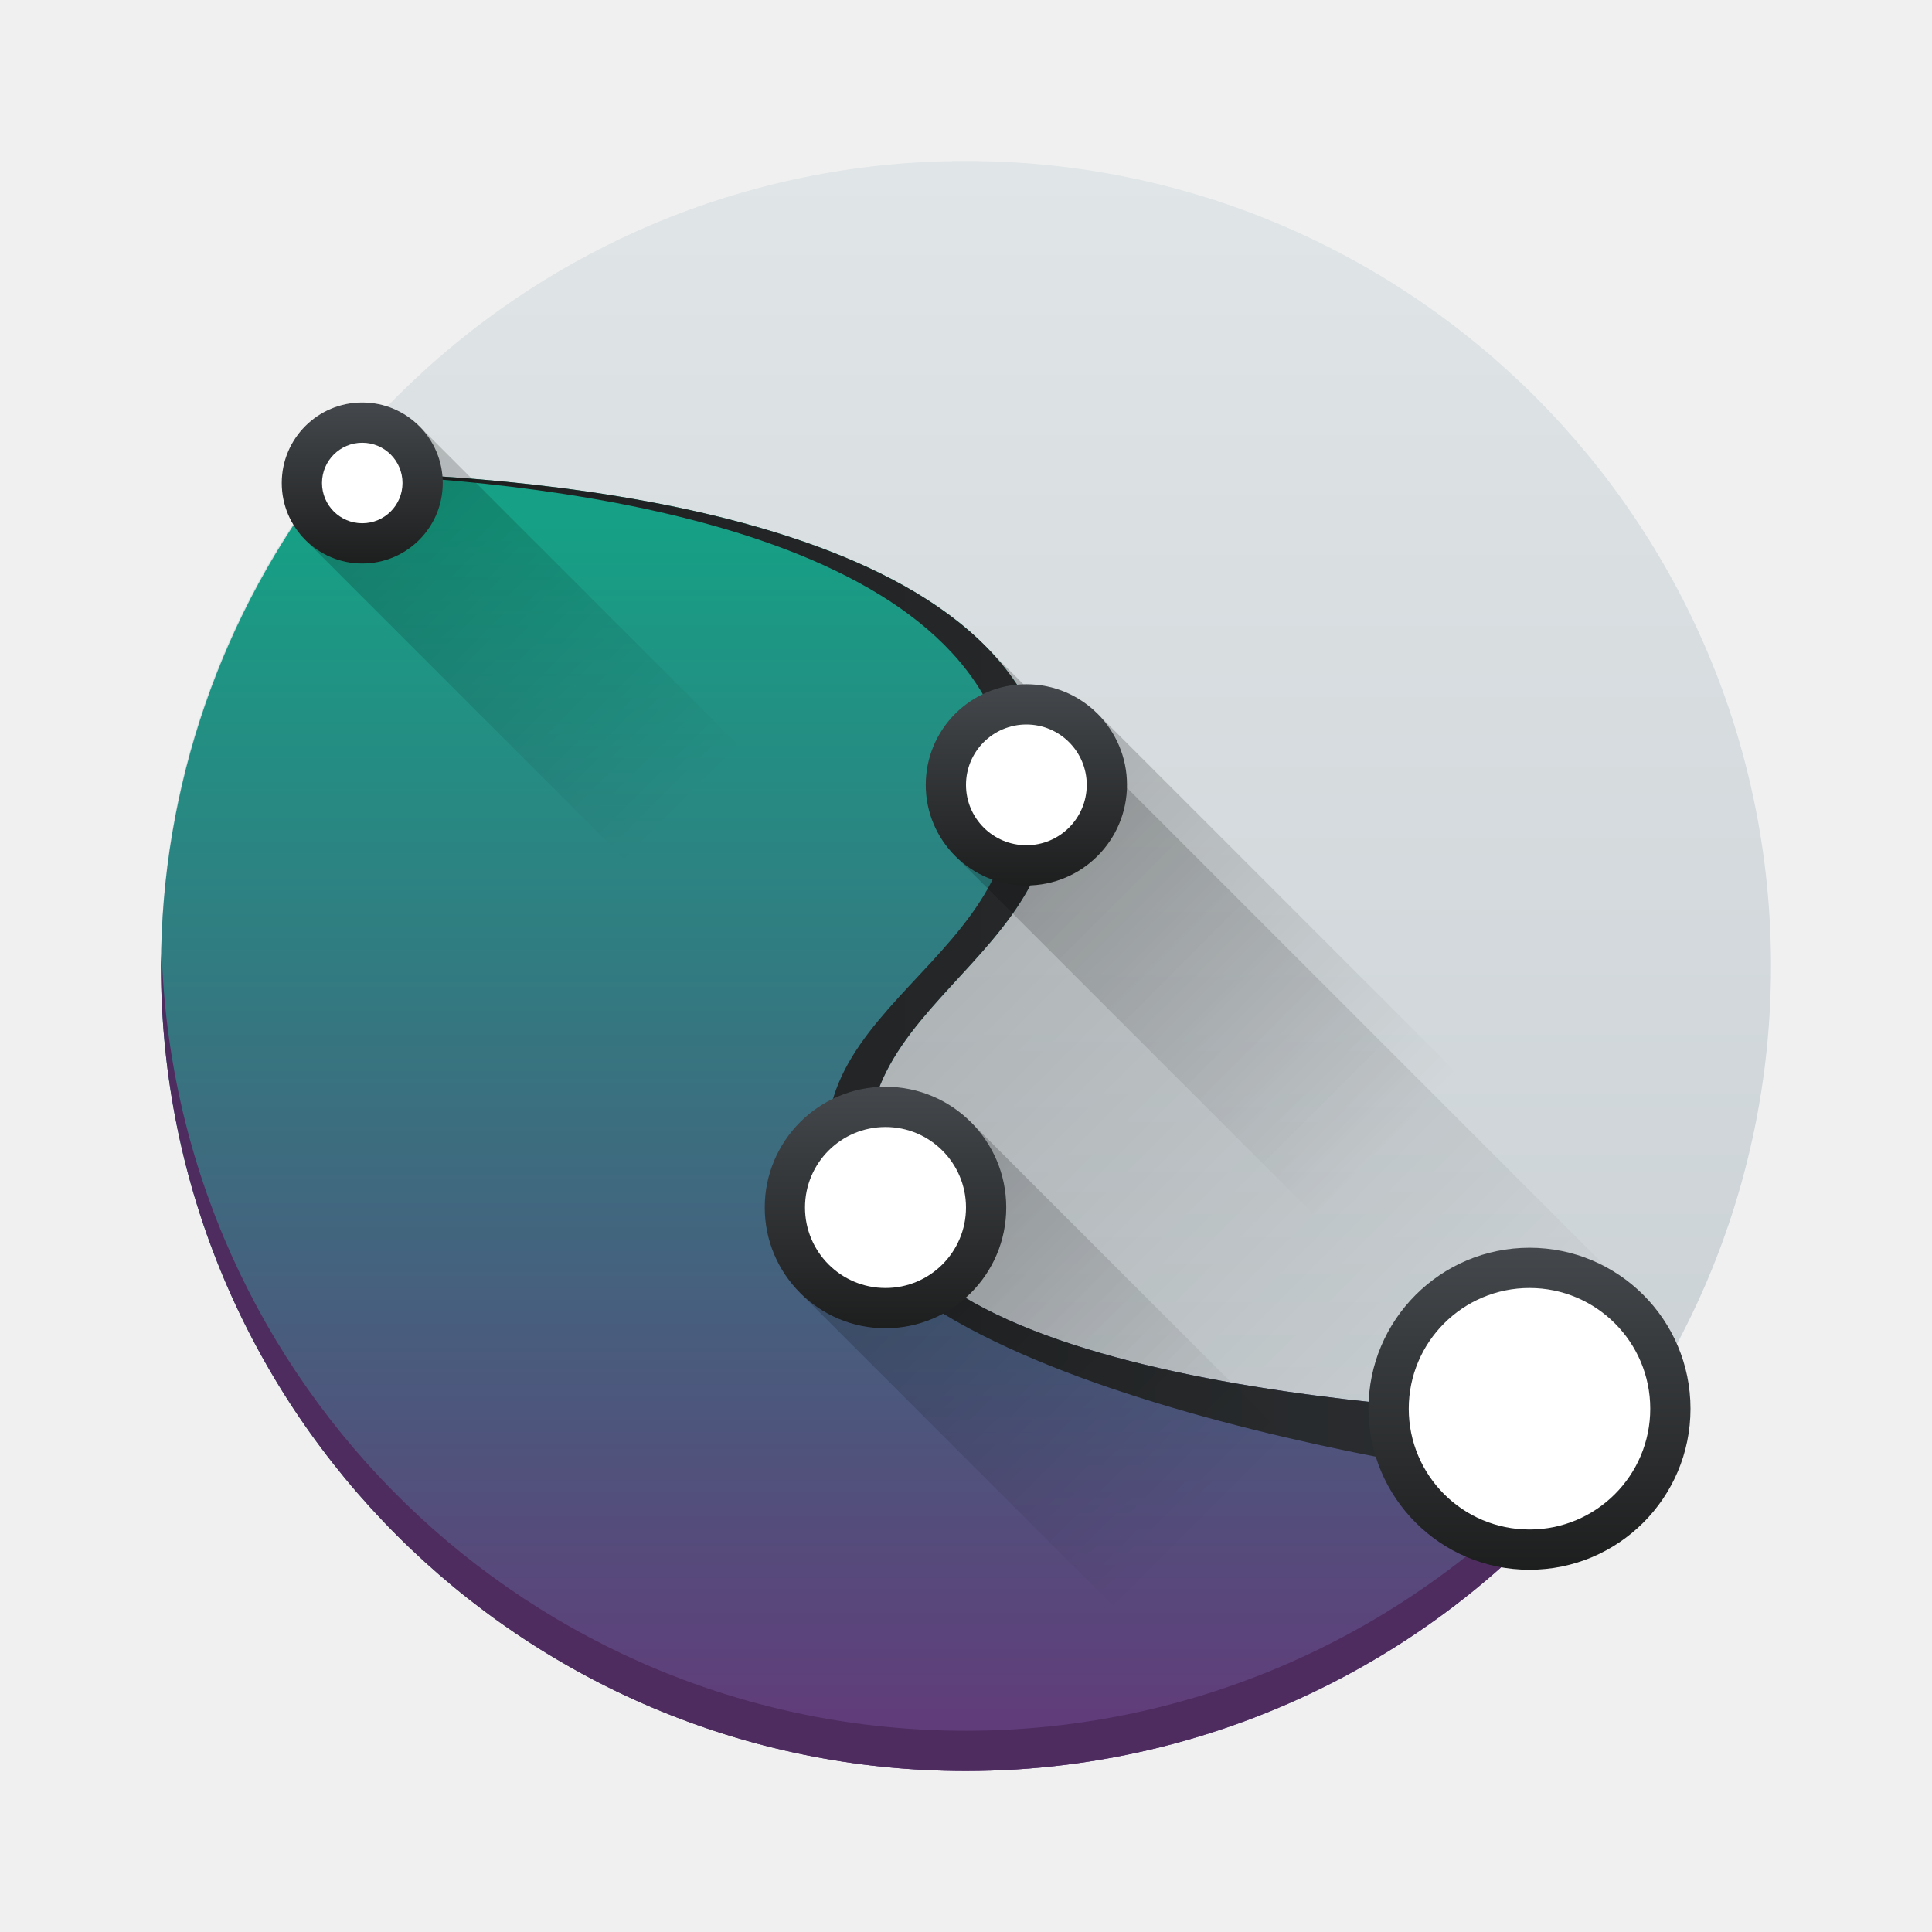
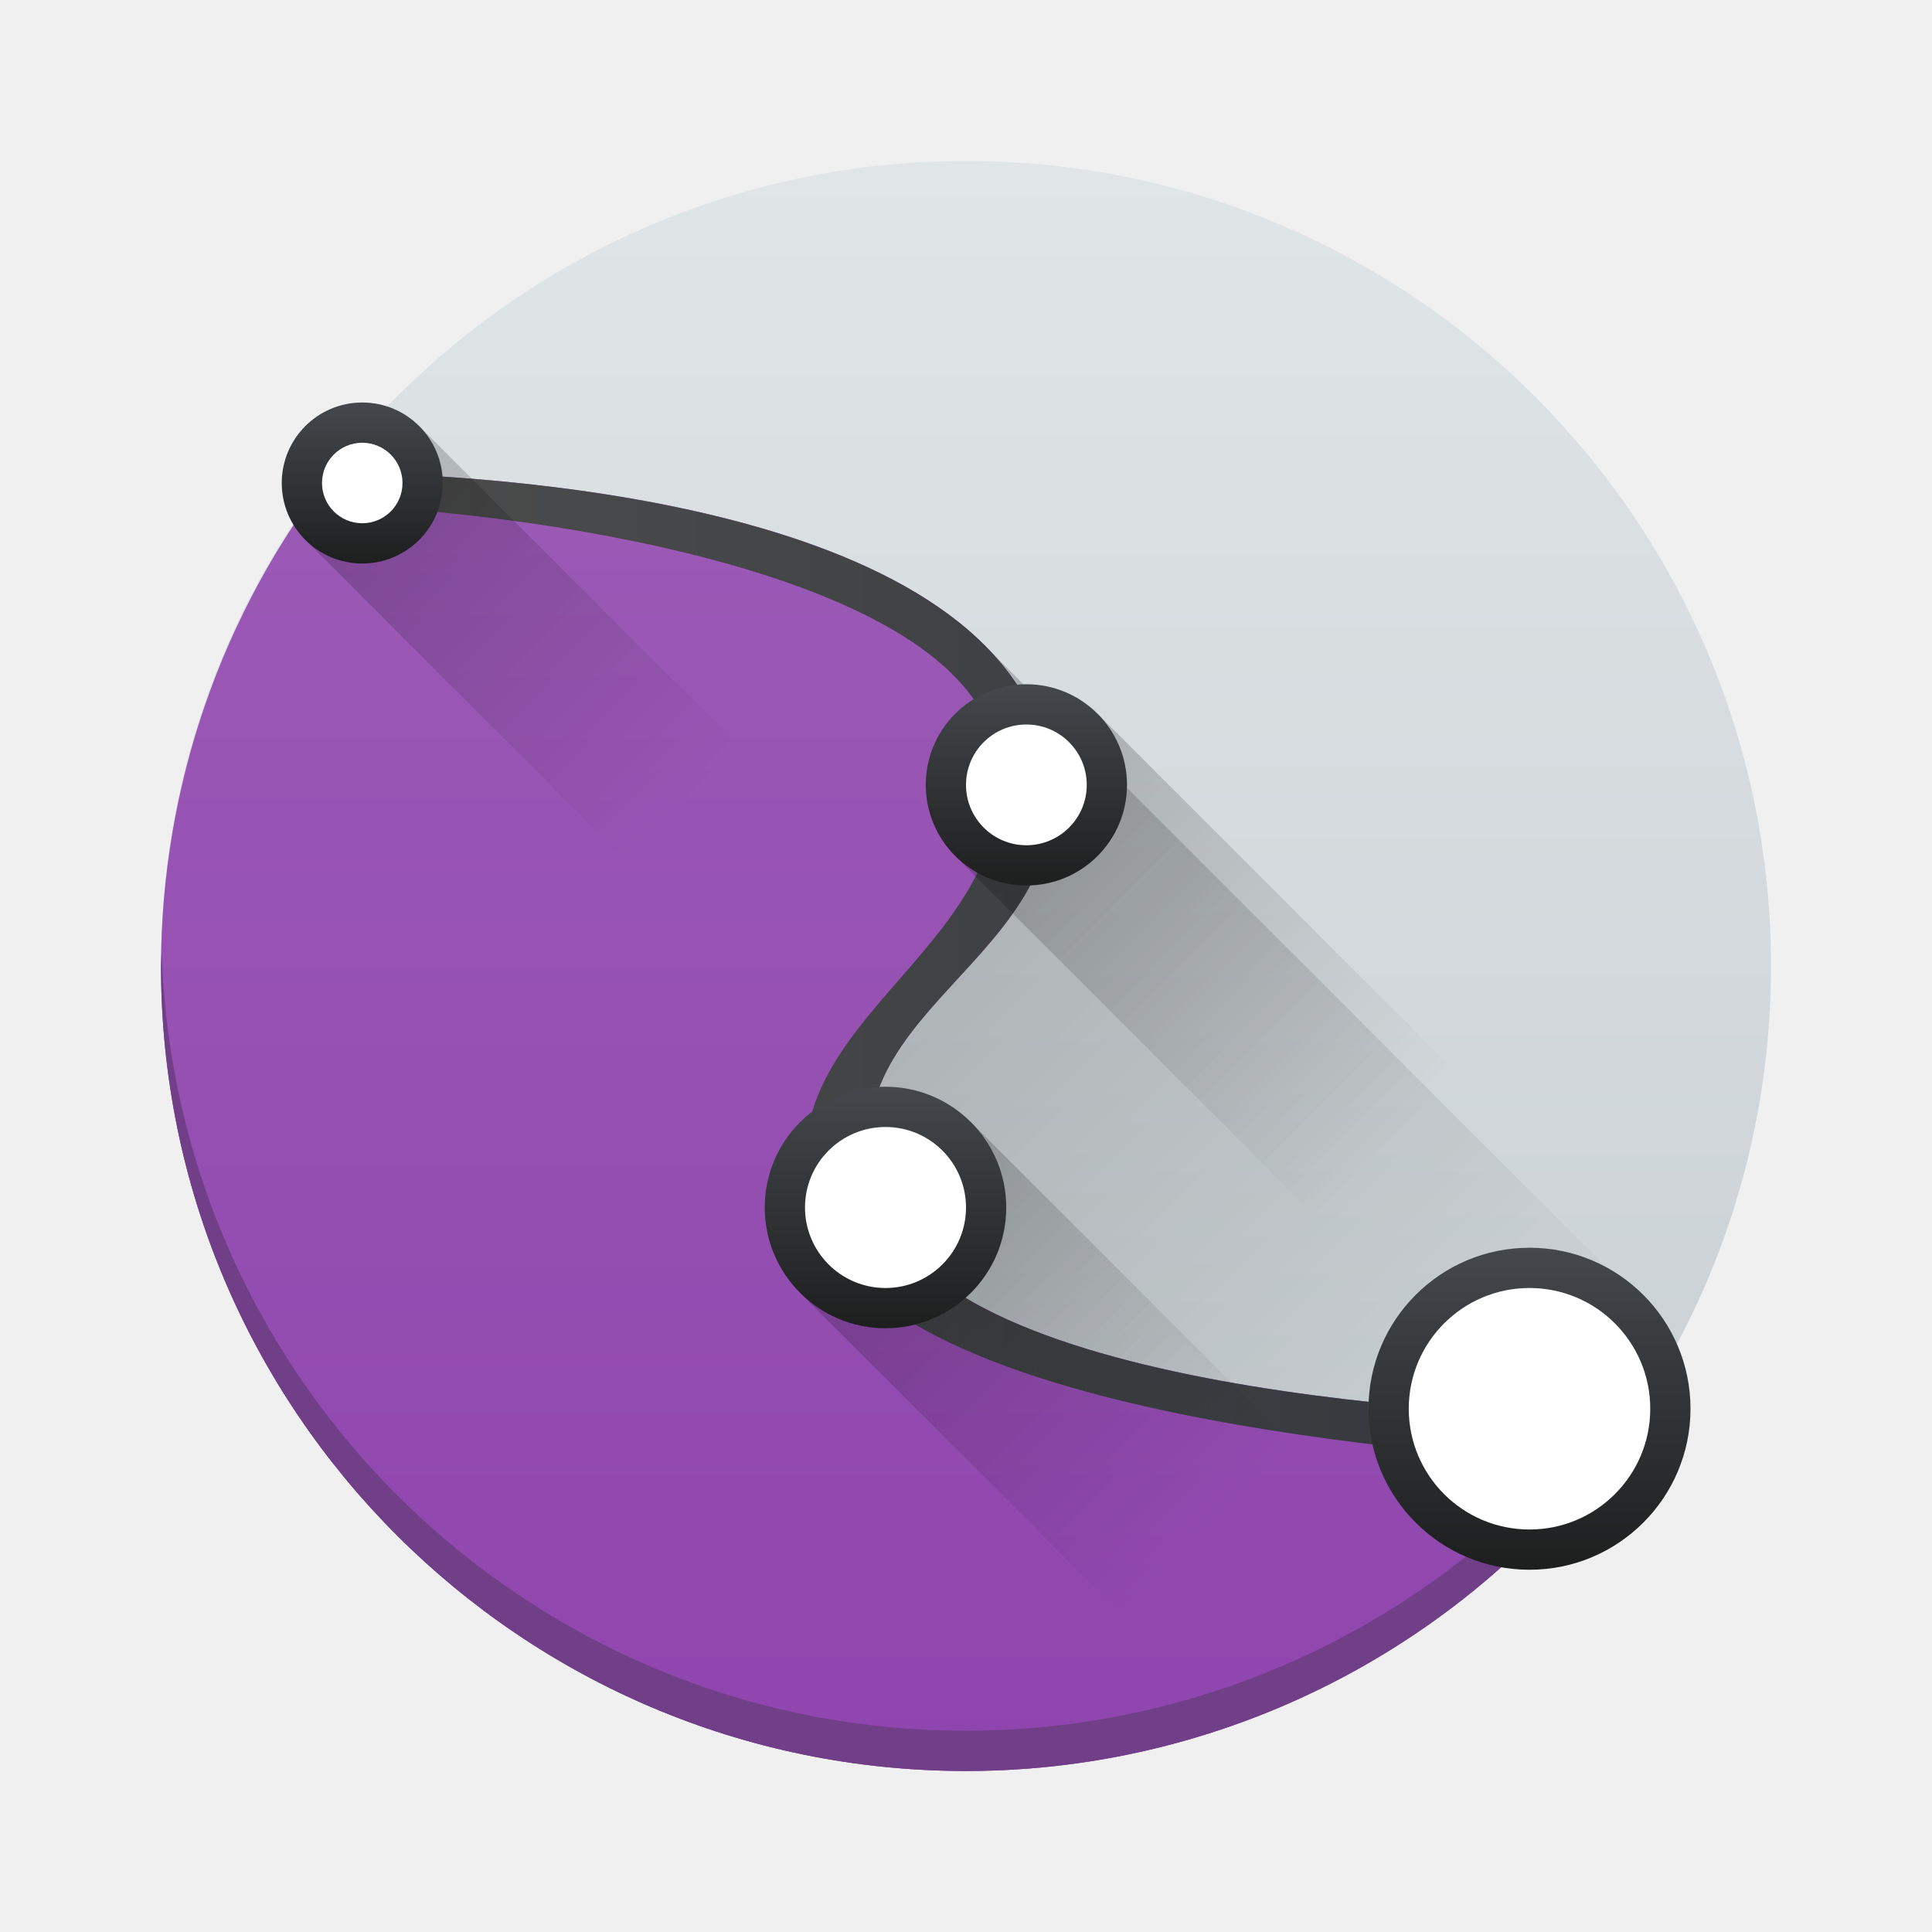
<svg xmlns="http://www.w3.org/2000/svg" xmlns:xlink="http://www.w3.org/1999/xlink" width="48px" height="48px" id="svg2985" version="1.1">
  <defs id="defs2987">
    <linearGradient id="linearGradient4373">
      <stop style="stop-color:#000000;stop-opacity:1;" offset="0" id="stop4375" />
      <stop style="stop-color:#000000;stop-opacity:0;" offset="1" id="stop4377" />
    </linearGradient>
-     <linearGradient xlink:href="#linearGradient4300-1-5" id="linearGradient4327" x1="27" y1="45" x2="27" y2="13" gradientUnits="userSpaceOnUse" />
+     <linearGradient xlink:href="#linearGradient4300-1-1" id="linearGradient4327" x1="27" y1="45" x2="27" y2="13" gradientUnits="userSpaceOnUse" />
    <linearGradient xlink:href="#linearGradient4373" id="linearGradient4379" x1="-2.121" y1="14.849" x2="-2.121" y2="26.163" gradientUnits="userSpaceOnUse" />
    <linearGradient xlink:href="#linearGradient4373" id="linearGradient4381" x1="4.884" y1="31.885" x2="4.884" y2="44.482" gradientUnits="userSpaceOnUse" />
    <linearGradient xlink:href="#linearGradient4373" id="linearGradient4383" x1="-5.657" y1="36.77" x2="-5.657" y2="48.083" gradientUnits="userSpaceOnUse" />
    <linearGradient xlink:href="#linearGradient4373" id="linearGradient4394" x1="18.192" y1="24.021" x2="34.361" y2="40.189" gradientUnits="userSpaceOnUse" />
    <linearGradient id="linearGradient4303">
      <stop id="stop4305" offset="0" style="stop-color:#c6cdd1;stop-opacity:1" />
      <stop id="stop4307" offset="1" style="stop-color:#e0e5e7;stop-opacity:1" />
    </linearGradient>
    <linearGradient xlink:href="#linearGradient4303" id="linearGradient4511" x1="21.638" y1="42.827" x2="21.638" y2="4.113" gradientUnits="userSpaceOnUse" />
-     <linearGradient id="linearGradient4542">
-       <stop id="stop4544" offset="0" style="stop-color:#1d1e1e;stop-opacity:1" />
-       <stop id="stop4546" offset="1" style="stop-color:#2c2f32;stop-opacity:1" />
-     </linearGradient>
    <linearGradient id="linearGradient4159">
      <stop style="stop-color:#1d1e1e;stop-opacity:1" offset="0" id="stop4161" />
      <stop style="stop-color:#44484c;stop-opacity:1" offset="1" id="stop4163" />
    </linearGradient>
-     <linearGradient xlink:href="#linearGradient4542" id="linearGradient4260" x1="8.213" y1="24.366" x2="40.551" y2="24.366" gradientUnits="userSpaceOnUse" />
    <linearGradient xlink:href="#linearGradient4159" id="linearGradient4268" x1="7" y1="12" x2="11" y2="12" gradientUnits="userSpaceOnUse" gradientTransform="translate(-21,-3)" />
    <linearGradient xlink:href="#linearGradient4159" id="linearGradient4270" x1="23" y1="19.5" x2="28" y2="19.5" gradientUnits="userSpaceOnUse" gradientTransform="translate(-45,6)" />
    <linearGradient xlink:href="#linearGradient4159" id="linearGradient4272" x1="19" y1="30" x2="25" y2="30" gradientUnits="userSpaceOnUse" gradientTransform="translate(-52,-8)" />
    <linearGradient xlink:href="#linearGradient4159" id="linearGradient4274" x1="34" y1="35" x2="42" y2="35" gradientUnits="userSpaceOnUse" gradientTransform="translate(-73,3)" />
-     <linearGradient id="linearGradient4300-1-5">
-       <stop id="stop4302-0-2" offset="0" style="stop-color:#663579;stop-opacity:1" />
-       <stop id="stop4304-6-4" offset="1" style="stop-color:#16a085;stop-opacity:1" />
+     <linearGradient id="linearGradient4501">
+       <stop id="stop4503" offset="0" style="stop-color:#f67400;stop-opacity:1;" />
+       <stop id="stop4505" offset="1" style="stop-color:#ed1515;stop-opacity:1;" />
+     </linearGradient>
+     <linearGradient id="linearGradient4491">
+       <stop style="stop-color:#212329;stop-opacity:1;" offset="0" id="stop4493" />
+       <stop style="stop-color:#31363b;stop-opacity:1;" offset="1" id="stop4495" />
+     </linearGradient>
+     <linearGradient y2="561.69" x2="414.098" y1="539.087" x1="390.878" gradientTransform="matrix(1.171313,0,0,1.171313,-442.4661,-613.1772)" gradientUnits="userSpaceOnUse" id="linearGradient3097" xlink:href="#linearGradient4227-4" />
+     <linearGradient id="linearGradient4227-4">
+       <stop id="stop4229-6" offset="0" style="stop-color:#292c2f;stop-opacity:1" />
+       <stop id="stop4231-9" offset="1" style="stop-color:#000000;stop-opacity:0;" />
+     </linearGradient>
+     <linearGradient gradientTransform="matrix(0.9285711,0,0,0.9285706,28.61235,37.98614)" gradientUnits="userSpaceOnUse" y2="517.798" x2="400.571" y1="545.798" x1="400.571" id="linearGradient4149" xlink:href="#linearGradient4143" />
+     <linearGradient id="linearGradient4143">
+       <stop id="stop4145" offset="0" style="stop-color:#197cf1;stop-opacity:1" />
+       <stop id="stop4147" offset="1" style="stop-color:#20bcfa;stop-opacity:1" />
+     </linearGradient>
+     <linearGradient id="linearGradient4290">
+       <stop id="stop4292" offset="0" style="stop-color:#7cbaf8;stop-opacity:1" />
+       <stop id="stop4294" offset="1" style="stop-color:#f4fcff;stop-opacity:1" />
+     </linearGradient>
+     <linearGradient y2="2" x2="16" y1="30" x1="16" gradientTransform="matrix(1.37931,0,0,1.37931,1.241379,1005.604)" gradientUnits="userSpaceOnUse" id="linearGradient3077" xlink:href="#linearGradient4290" />
+     <linearGradient y2="517.798" x2="400.571" y1="545.798" x1="400.571" gradientTransform="matrix(1.280788,0,0,1.280787,-450.116,346.3113)" gradientUnits="userSpaceOnUse" id="linearGradient3083" xlink:href="#linearGradient4143" />
+     <linearGradient y2="2" x2="16" y1="30" x1="16" gradientTransform="matrix(1.37931,0,0,1.37931,-18.75862,1005.604)" gradientUnits="userSpaceOnUse" id="linearGradient3870" xlink:href="#linearGradient4290" />
+     <linearGradient id="linearGradient4358">
+       <stop id="stop4360" offset="0" style="stop-color:#4d4d4d;stop-opacity:1;" />
+       <stop id="stop4362" offset="1" style="stop-color:#31363b;stop-opacity:1" />
+     </linearGradient>
+     <linearGradient xlink:href="#linearGradient4358" id="linearGradient4399" x1="8.169" y1="24.054" x2="40.551" y2="24.054" gradientUnits="userSpaceOnUse" />
+     <linearGradient id="linearGradient5617">
+       <stop id="stop5619" offset="0" style="stop-color:#9559b6;stop-opacity:1;" />
+       <stop style="stop-color:#8e44ad;stop-opacity:1;" offset="1" id="stop5621" />
+     </linearGradient>
+     <linearGradient id="linearGradient3819">
+       <stop id="stop3821" offset="0" style="stop-color:#eff0f1;stop-opacity:1;" />
+       <stop id="stop3823" offset="1" style="stop-color:#bdc3c7;stop-opacity:1;" />
+     </linearGradient>
+     <linearGradient id="linearGradient4300-1-1">
+       <stop style="stop-color:#8e44ad;stop-opacity:1" offset="0" id="stop4302-0-9" />
+       <stop style="stop-color:#9b59b6;stop-opacity:1" offset="1" id="stop4304-6-2" />
    </linearGradient>
  </defs>
  <g id="layer1">
    <circle style="opacity:1;fill:url(#linearGradient4511);fill-opacity:1;stroke:none;stroke-width:2;stroke-linecap:round;stroke-linejoin:bevel;stroke-miterlimit:4;stroke-dasharray:none;stroke-opacity:1" id="path4153-6" cx="24" cy="24" r="20" />
    <path style="opacity:0.2;fill:url(#linearGradient4394);fill-opacity:1;fill-rule:evenodd;stroke:none;stroke-width:1px;stroke-linecap:butt;stroke-linejoin:miter;stroke-opacity:1" d="M 24.426,16 12,31 24.965,43.965 A 20,20 0 0 0 41.701,33.275 L 24.426,16 Z" id="path4386" />
-     <path style="fill:url(#linearGradient4327);fill-rule:evenodd;stroke:none;stroke-width:1px;stroke-linecap:butt;stroke-linejoin:miter;stroke-opacity:1;fill-opacity:1" d="M 8.235,11.732 C 5.499,15.237 4.009,19.553 4,24 4,35.046 12.954,44 24,44 30.631,43.999 36.831,40.711 40.552,35.222 38.3,35.195 23.846,34.861 21.955,30.134 19.911,25.022 27.067,24 26.045,18.888 24.765,12.488 12.386,11.781 8.235,11.732 Z" id="path4177-1" />
-     <path style="fill:#4f2c60;fill-opacity:1;fill-rule:evenodd;stroke:none;stroke-width:1px;stroke-linecap:butt;stroke-linejoin:miter;stroke-opacity:1" d="M 4.016,23.639 C 4.013,23.759 4,23.879 4,24 c 0,11.046 8.954,20 20,20 6.631,-0.001 12.83,-3.288 16.551,-8.777 -0.146,-0.002 -0.468,-0.012 -0.711,-0.018 C 36.069,40.1 30.225,42.999 24,43 13.168,43 4.354,34.388 4.016,23.639 Z" id="path4177-1-4" />
-     <path style="fill:url(#linearGradient4260);fill-opacity:1.0;fill-rule:evenodd;stroke:none;stroke-width:1px;stroke-linecap:butt;stroke-linejoin:miter;stroke-opacity:1" d="m 8.234,11.732 c -0.007,0.01 -0.014,0.02 -0.021,0.029 4.798,0.144 15.634,1.137 16.832,7.127 1.022,5.112 -6.179,6.09 -4.134,11.202 C 22.801,34.817 37.749,36.973 40,37 l 0.551,-1.777 C 38.299,35.196 23.846,34.861 21.955,30.135 19.91,25.023 27.067,24 26.045,18.889 24.765,12.488 12.385,11.782 8.234,11.732 Z" id="path4177" />
+     <path style="fill:url(#linearGradient4327);fill-rule:evenodd;stroke:none;stroke-width:1px;stroke-linecap:butt;stroke-linejoin:miter;stroke-opacity:1;fill-opacity:1.0" d="M 8.235,11.732 C 5.499,15.237 4.009,19.553 4,24 4,35.046 12.954,44 24,44 30.631,43.999 36.831,40.711 40.552,35.222 38.3,35.195 23.846,34.861 21.955,30.134 19.911,25.022 27.067,24 26.045,18.888 24.765,12.488 12.386,11.781 8.235,11.732 Z" id="path4177-1" />
+     <path style="fill:#713e88;fill-opacity:1;fill-rule:evenodd;stroke:none;stroke-width:1px;stroke-linecap:butt;stroke-linejoin:miter;stroke-opacity:1" d="M 4.016,23.639 C 4.013,23.759 4,23.879 4,24 c 0,11.046 8.954,20 20,20 6.631,-0.001 12.83,-3.288 16.551,-8.777 -0.146,-0.002 -0.468,-0.012 -0.711,-0.018 C 36.069,40.1 30.225,42.999 24,43 13.168,43 4.354,34.388 4.016,23.639 Z" id="path4177-1-4" />
+     <path style="fill:url(#linearGradient4399);fill-opacity:1.0;fill-rule:evenodd;stroke:none;stroke-width:1px;stroke-linecap:butt;stroke-linejoin:miter;stroke-opacity:1" d="m 8.234,11.732 c -0.007,0.01 -0.066,0.803 -0.066,0.803 5.763,0.22 15.803,1.864 16.564,6.104 C 25.653,23.77 18.33,25.388 20.375,30.5 c 1.891,4.726 15.311,5.598 19.062,5.875 l 1.113,-1.152 C 38.299,35.196 23.846,34.861 21.955,30.135 19.91,25.023 27.067,24 26.045,18.889 24.765,12.488 12.385,11.782 8.234,11.732 Z" id="path4177" />
    <rect style="opacity:0.2;fill:url(#linearGradient4379);fill-opacity:1;stroke:none;stroke-width:2;stroke-linecap:round;stroke-linejoin:bevel;stroke-miterlimit:4;stroke-dasharray:none;stroke-opacity:1" id="rect4365" width="4" height="15" x="-4.121" y="14.849" transform="matrix(0.7071068,-0.7071068,0.7071068,0.7071068,0,0)" />
    <circle style="opacity:1;fill:url(#linearGradient4268);fill-opacity:1;stroke:none;stroke-width:2;stroke-linecap:round;stroke-linejoin:bevel;stroke-miterlimit:4;stroke-dasharray:none;stroke-opacity:1" id="path4179-5" cx="-12" cy="9" r="2" transform="matrix(0,-1,1,0,0,0)" />
    <circle style="opacity:1;fill:#ffffff;fill-opacity:1;stroke:none;stroke-width:2;stroke-linecap:round;stroke-linejoin:bevel;stroke-miterlimit:4;stroke-dasharray:none;stroke-opacity:1" id="path4179" cx="9" cy="12" r="1" />
    <rect style="opacity:0.2;fill:url(#linearGradient4383);fill-opacity:1;stroke:none;stroke-width:2;stroke-linecap:round;stroke-linejoin:bevel;stroke-miterlimit:4;stroke-dasharray:none;stroke-opacity:1" id="rect4369" width="6" height="12" x="-8.657" y="36.77" transform="matrix(0.7071068,-0.7071068,0.7071068,0.7071068,0,0)" />
    <circle r="3" cy="22" cx="-30" id="circle4233" style="opacity:1;fill:url(#linearGradient4272);fill-opacity:1;stroke:none;stroke-width:2;stroke-linecap:round;stroke-linejoin:bevel;stroke-miterlimit:4;stroke-dasharray:none;stroke-opacity:1" transform="matrix(0,-1,1,0,0,0)" />
-     <path transform="matrix(0.7071068,-0.7071068,0.7071068,0.7071068,0,0)" style="opacity:0.2;fill:url(#linearGradient4381);fill-opacity:1;stroke:none;stroke-width:2;stroke-linecap:round;stroke-linejoin:bevel;stroke-miterlimit:4;stroke-dasharray:none;stroke-opacity:1" d="m 1.743,31.82 5,0 0,14 -5,0 z" id="rect4367" />
+     <path style="opacity:0.2;fill:url(#linearGradient4381);fill-opacity:1;stroke:none;stroke-width:2;stroke-linecap:round;stroke-linejoin:bevel;stroke-miterlimit:4;stroke-dasharray:none;stroke-opacity:1" d="m 1.743,31.82 5,0 0,14 -5,0 z" id="rect4367" transform="matrix(0.7071068,-0.7071068,0.7071068,0.7071068,0,0)" />
    <circle style="opacity:1;fill:url(#linearGradient4270);fill-opacity:1;stroke:none;stroke-width:2;stroke-linecap:round;stroke-linejoin:bevel;stroke-miterlimit:4;stroke-dasharray:none;stroke-opacity:1" id="path4181-2" cx="-19.5" cy="25.5" r="2.5" transform="matrix(0,-1,1,0,0,0)" />
    <circle style="opacity:1;fill:#ffffff;fill-opacity:1;stroke:none;stroke-width:2;stroke-linecap:round;stroke-linejoin:bevel;stroke-miterlimit:4;stroke-dasharray:none;stroke-opacity:1" id="path4181" cx="25.5" cy="19.5" r="1.5" />
    <circle style="opacity:1;fill:#ffffff;fill-opacity:1;stroke:none;stroke-width:2;stroke-linecap:round;stroke-linejoin:bevel;stroke-miterlimit:4;stroke-dasharray:none;stroke-opacity:1" id="path4183" cx="22" cy="30" r="2" />
    <circle r="4" cy="38" cx="-35" id="circle4235" style="opacity:1;fill:url(#linearGradient4274);fill-opacity:1;stroke:none;stroke-width:2;stroke-linecap:round;stroke-linejoin:bevel;stroke-miterlimit:4;stroke-dasharray:none;stroke-opacity:1" transform="matrix(0,-1,1,0,0,0)" />
    <circle style="opacity:1;fill:#ffffff;fill-opacity:1;stroke:none;stroke-width:2;stroke-linecap:round;stroke-linejoin:bevel;stroke-miterlimit:4;stroke-dasharray:none;stroke-opacity:1" id="path4185" cx="38" cy="35" r="3" />
  </g>
</svg>
